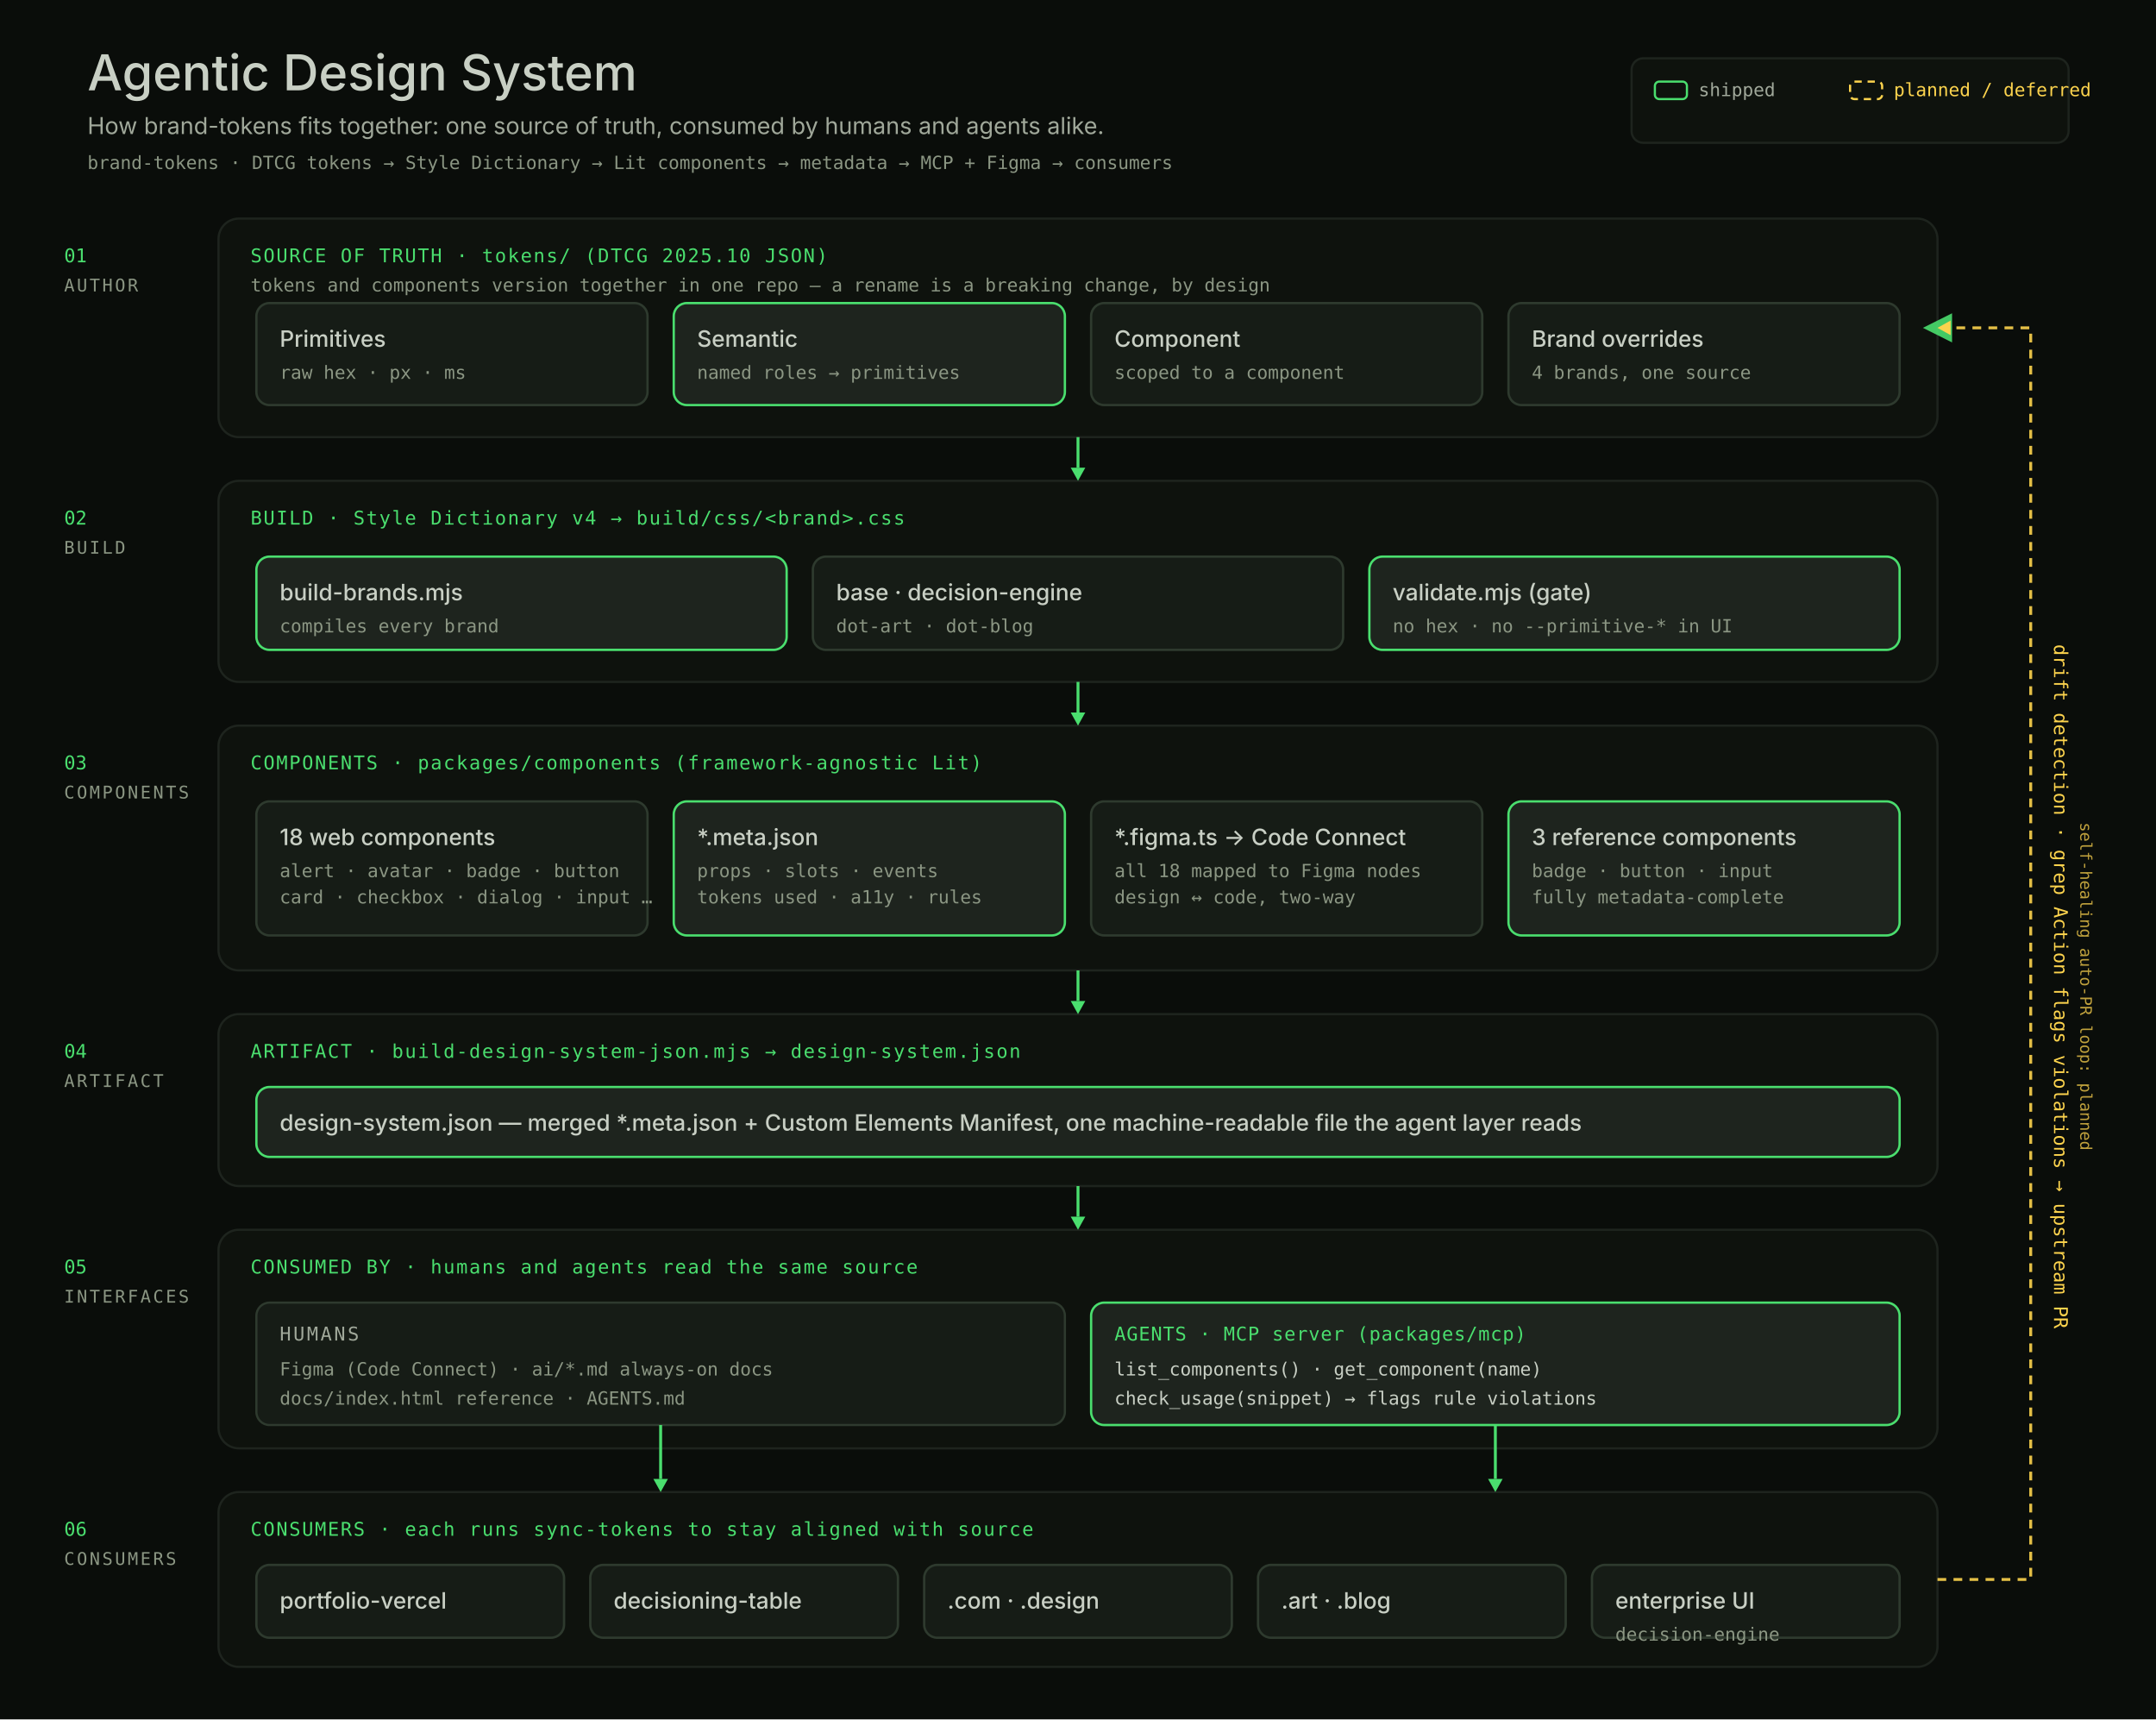
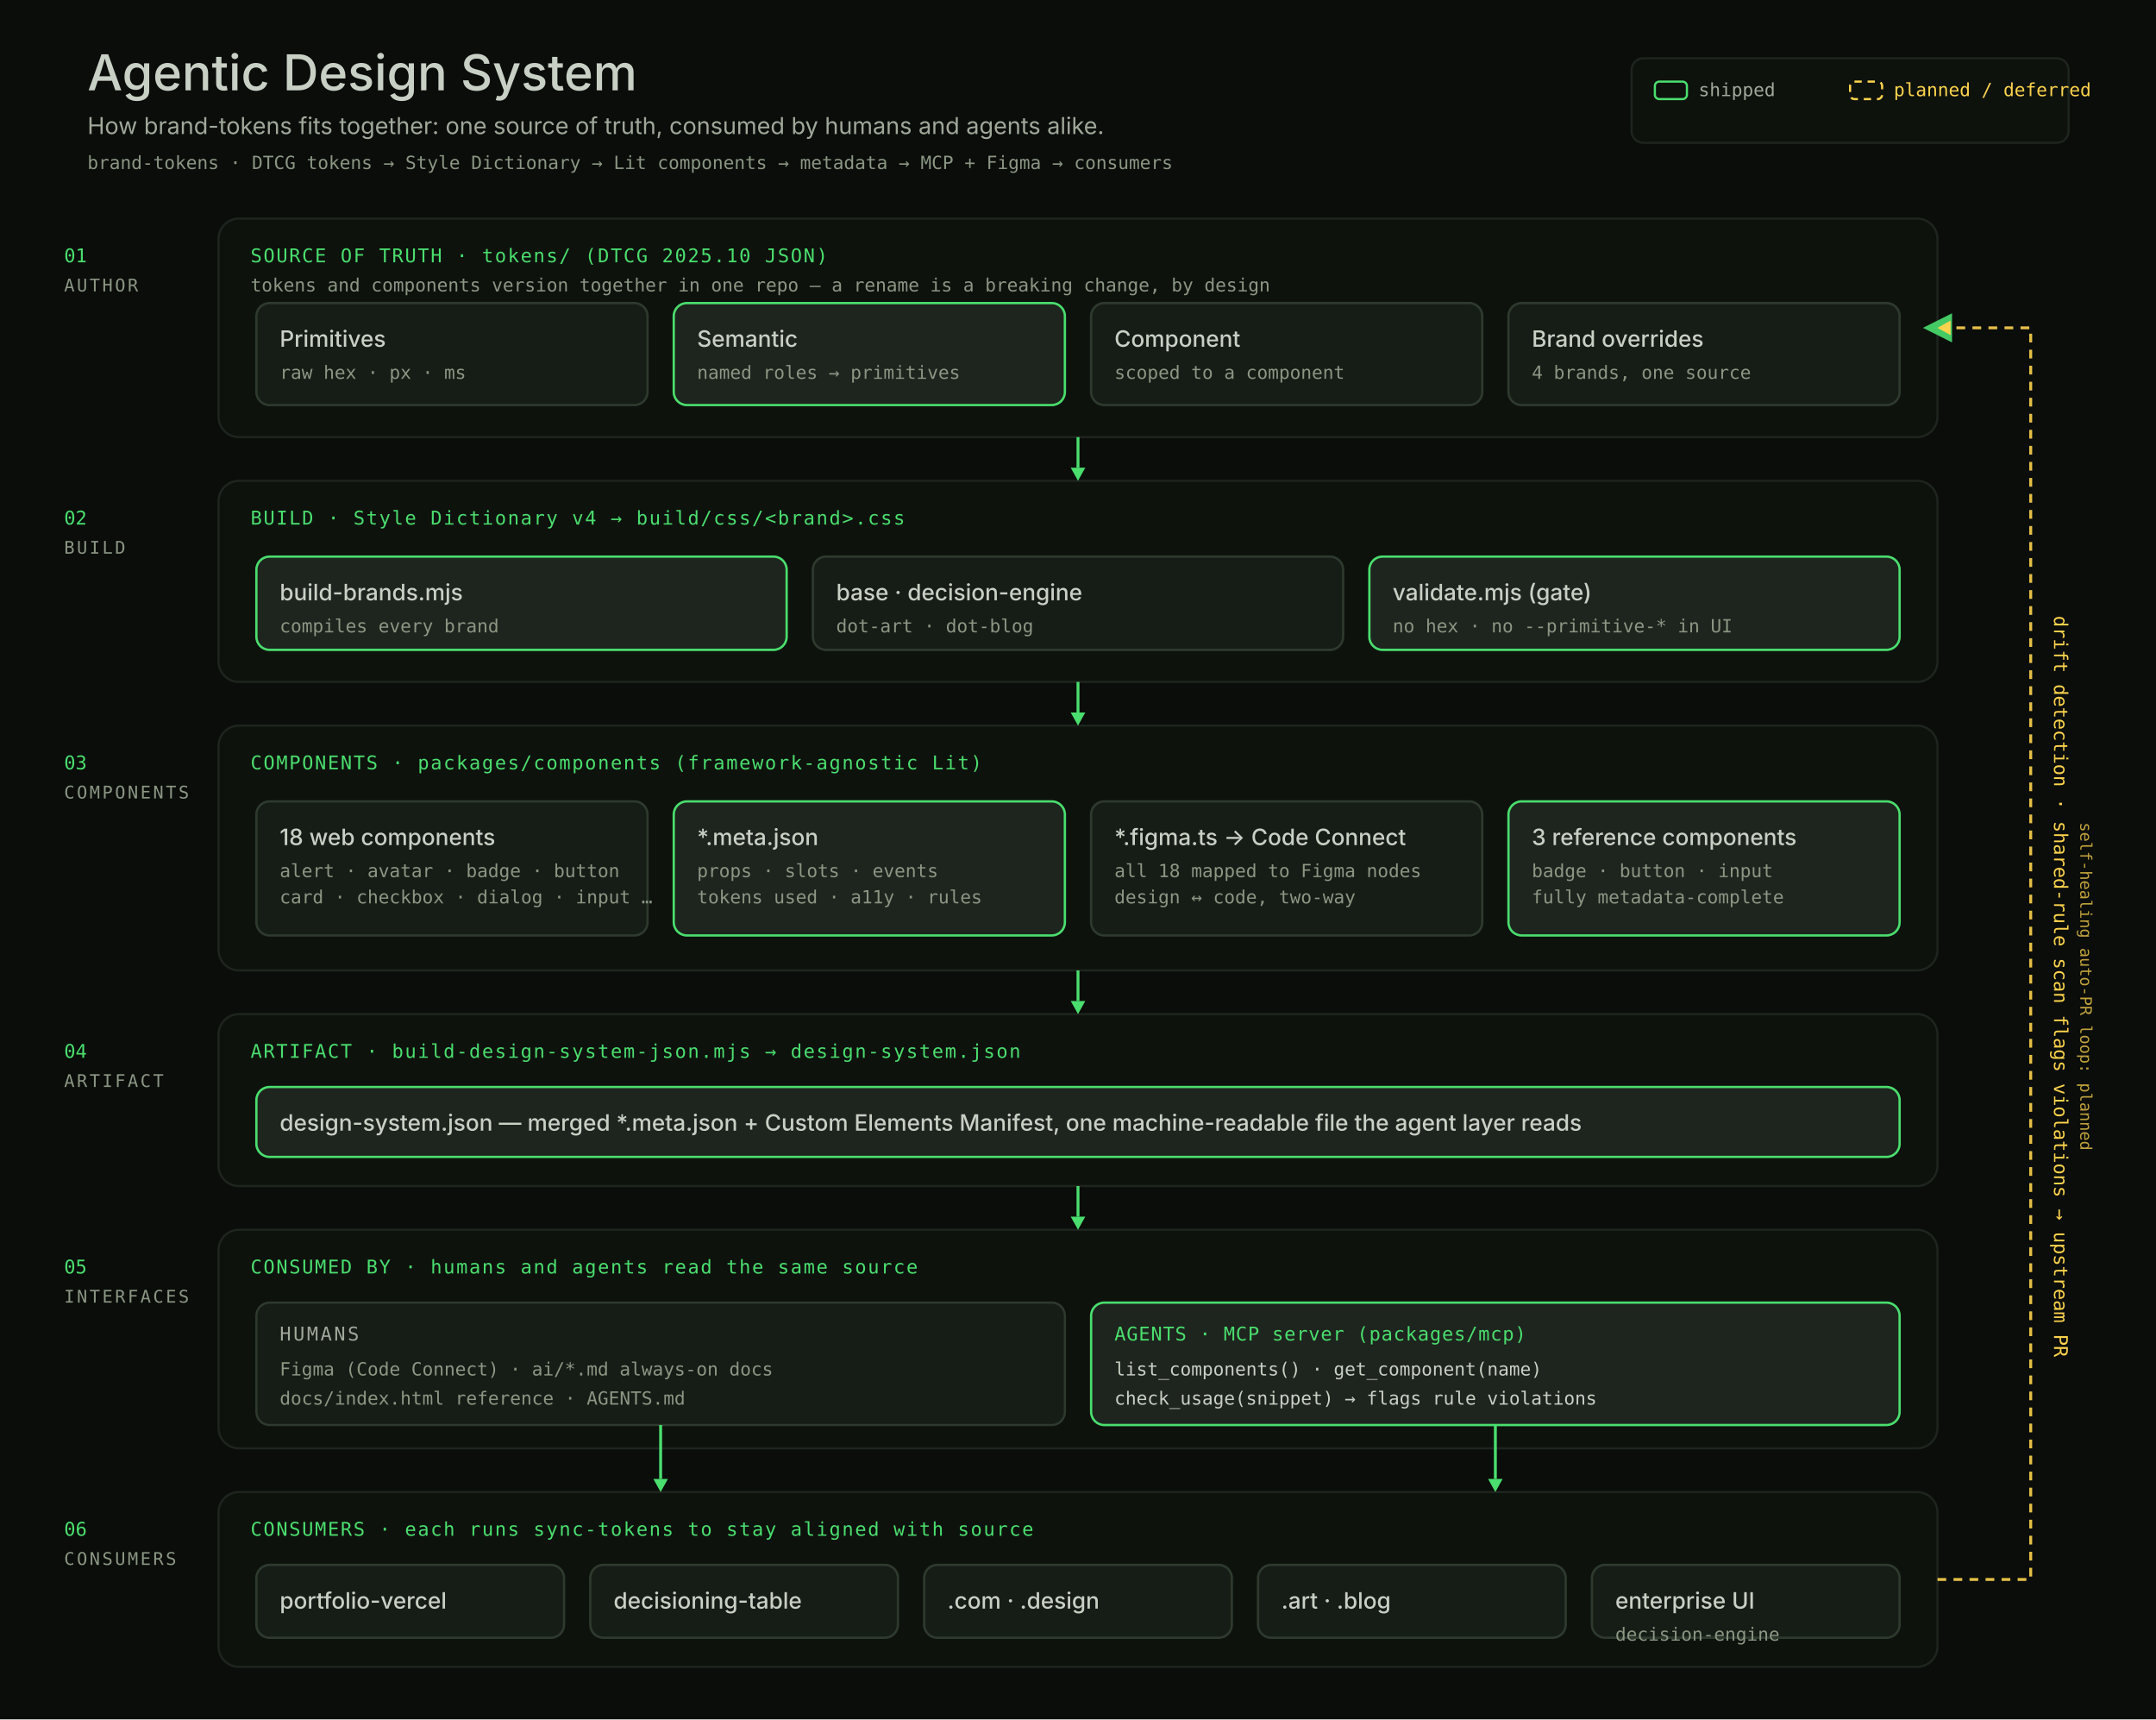
<svg xmlns="http://www.w3.org/2000/svg" width="1480" height="1180" viewBox="0 0 1480 1180" font-family="'Space Grotesk','Inter',system-ui,sans-serif">
  <defs>
    <linearGradient id="spine" x1="0" y1="0" x2="0" y2="1">
      <stop offset="0" stop-color="#4ADE6E" stop-opacity="0.9" />
      <stop offset="1" stop-color="#4ADE6E" stop-opacity="0.35" />
    </linearGradient>
    <marker id="ah" markerWidth="10" markerHeight="10" refX="5" refY="5" orient="auto">
      <path d="M0,0 L10,5 L0,10 Z" fill="#4ADE6E" />
    </marker>
  </defs>
  <rect width="1480" height="1180" fill="#0A0D0A" />
  <text x="60" y="62" font-family="'Space Grotesk','Inter',system-ui,sans-serif" font-size="34" font-weight="500" fill="#C8CFC4" text-anchor="start" opacity="1.0">Agentic Design System</text>
  <text x="60" y="92" font-family="'Space Grotesk','Inter',system-ui,sans-serif" font-size="16" font-weight="400" fill="#A0A89A" text-anchor="start" opacity="1.0">How brand-tokens fits together: one source of truth, consumed by humans and agents alike.</text>
  <text x="60" y="116" font-family="'JetBrains Mono','SFMono-Regular',ui-monospace,Menlo,monospace" font-size="12.5" font-weight="400" fill="#8B9683" text-anchor="start" opacity="1.0">brand-tokens  ·  DTCG tokens → Style Dictionary → Lit components → metadata → MCP + Figma → consumers</text>
  <rect x="1120" y="40" width="300" height="58" rx="8" fill="#0E120D" stroke="#1E241E" stroke-width="1.5" opacity="1.0" />
  <rect x="1136" y="56" width="22" height="12" rx="3" fill="none" stroke="#4ADE6E" stroke-width="1.5" />
  <text x="1166" y="66" font-family="'JetBrains Mono','SFMono-Regular',ui-monospace,Menlo,monospace" font-size="12.5" font-weight="400" fill="#A0A89A" text-anchor="start" opacity="1.0">shipped</text>
  <rect x="1270" y="56" width="22" height="12" rx="3" fill="none" stroke="#FCD34D" stroke-width="1.5" stroke-dasharray="5 4" />
  <text x="1300" y="66" font-family="'JetBrains Mono','SFMono-Regular',ui-monospace,Menlo,monospace" font-size="12.5" font-weight="400" fill="#FCD34D" text-anchor="start" opacity="1.0">planned / deferred</text>
  <text x="44" y="180" font-family="'JetBrains Mono','SFMono-Regular',ui-monospace,Menlo,monospace" font-size="13" font-weight="500" fill="#4ADE6E" text-anchor="start" opacity="1.0">01</text>
  <text x="44" y="200" font-family="'JetBrains Mono','SFMono-Regular',ui-monospace,Menlo,monospace" font-size="12" font-weight="400" fill="#8B9683" text-anchor="start" letter-spacing="1.5" opacity="1.0">AUTHOR</text>
  <rect x="150" y="150" width="1180" height="150" rx="14" fill="#0E120D" stroke="#1E241E" stroke-width="1.5" opacity="1.0" />
  <text x="172" y="180" font-family="'JetBrains Mono','SFMono-Regular',ui-monospace,Menlo,monospace" font-size="13" font-weight="500" fill="#4ADE6E" text-anchor="start" letter-spacing="1" opacity="1.0">SOURCE OF TRUTH  ·  tokens/  (DTCG 2025.10 JSON)</text>
  <text x="172" y="200" font-family="'JetBrains Mono','SFMono-Regular',ui-monospace,Menlo,monospace" font-size="12.5" font-weight="400" fill="#8B9683" text-anchor="start" opacity="1.0">tokens and components version together in one repo — a rename is a breaking change, by design</text>
  <rect x="176" y="208" width="268.5" height="70" rx="9" fill="#161C16" stroke="#2E3A2E" stroke-width="1.6" opacity="1.0" />
  <text x="192" y="238" font-family="'Space Grotesk','Inter',system-ui,sans-serif" font-size="15.5" font-weight="500" fill="#C8CFC4" text-anchor="start" opacity="1.0">Primitives</text>
  <text x="192" y="260" font-family="'JetBrains Mono','SFMono-Regular',ui-monospace,Menlo,monospace" font-size="12.5" font-weight="400" fill="#8B9683" text-anchor="start" opacity="1.0">raw hex · px · ms</text>
  <rect x="462.5" y="208" width="268.5" height="70" rx="9" fill="#1E241E" stroke="#4ADE6E" stroke-width="1.6" opacity="1.0" />
  <text x="478.5" y="238" font-family="'Space Grotesk','Inter',system-ui,sans-serif" font-size="15.5" font-weight="500" fill="#C8CFC4" text-anchor="start" opacity="1.0">Semantic</text>
  <text x="478.5" y="260" font-family="'JetBrains Mono','SFMono-Regular',ui-monospace,Menlo,monospace" font-size="12.5" font-weight="400" fill="#8B9683" text-anchor="start" opacity="1.0">named roles → primitives</text>
  <rect x="749.0" y="208" width="268.5" height="70" rx="9" fill="#161C16" stroke="#2E3A2E" stroke-width="1.6" opacity="1.0" />
  <text x="765.0" y="238" font-family="'Space Grotesk','Inter',system-ui,sans-serif" font-size="15.5" font-weight="500" fill="#C8CFC4" text-anchor="start" opacity="1.0">Component</text>
  <text x="765.0" y="260" font-family="'JetBrains Mono','SFMono-Regular',ui-monospace,Menlo,monospace" font-size="12.5" font-weight="400" fill="#8B9683" text-anchor="start" opacity="1.0">scoped to a component</text>
  <rect x="1035.5" y="208" width="268.5" height="70" rx="9" fill="#161C16" stroke="#2E3A2E" stroke-width="1.6" opacity="1.0" />
  <text x="1051.5" y="238" font-family="'Space Grotesk','Inter',system-ui,sans-serif" font-size="15.5" font-weight="500" fill="#C8CFC4" text-anchor="start" opacity="1.0">Brand overrides</text>
  <text x="1051.5" y="260" font-family="'JetBrains Mono','SFMono-Regular',ui-monospace,Menlo,monospace" font-size="12.5" font-weight="400" fill="#8B9683" text-anchor="start" opacity="1.0">4 brands, one source</text>
  <text x="44" y="360" font-family="'JetBrains Mono','SFMono-Regular',ui-monospace,Menlo,monospace" font-size="13" font-weight="500" fill="#4ADE6E" text-anchor="start" opacity="1.0">02</text>
  <text x="44" y="380" font-family="'JetBrains Mono','SFMono-Regular',ui-monospace,Menlo,monospace" font-size="12" font-weight="400" fill="#8B9683" text-anchor="start" letter-spacing="1.5" opacity="1.0">BUILD</text>
  <rect x="150" y="330" width="1180" height="138" rx="14" fill="#0E120D" stroke="#1E241E" stroke-width="1.5" opacity="1.0" />
  <text x="172" y="360" font-family="'JetBrains Mono','SFMono-Regular',ui-monospace,Menlo,monospace" font-size="13" font-weight="500" fill="#4ADE6E" text-anchor="start" letter-spacing="1" opacity="1.0">BUILD  ·  Style Dictionary v4  →  build/css/&lt;brand&gt;.css</text>
  <rect x="176" y="382" width="364.0" height="64" rx="9" fill="#1E241E" stroke="#4ADE6E" stroke-width="1.6" opacity="1.0" />
  <text x="192" y="412" font-family="'Space Grotesk','Inter',system-ui,sans-serif" font-size="15.5" font-weight="500" fill="#C8CFC4" text-anchor="start" opacity="1.0">build-brands.mjs</text>
  <text x="192" y="434" font-family="'JetBrains Mono','SFMono-Regular',ui-monospace,Menlo,monospace" font-size="12.5" font-weight="400" fill="#8B9683" text-anchor="start" opacity="1.0">compiles every brand</text>
  <rect x="558.0" y="382" width="364.0" height="64" rx="9" fill="#161C16" stroke="#2E3A2E" stroke-width="1.6" opacity="1.0" />
  <text x="574.0" y="412" font-family="'Space Grotesk','Inter',system-ui,sans-serif" font-size="15.5" font-weight="500" fill="#C8CFC4" text-anchor="start" opacity="1.0">base · decision-engine</text>
  <text x="574.0" y="434" font-family="'JetBrains Mono','SFMono-Regular',ui-monospace,Menlo,monospace" font-size="12.5" font-weight="400" fill="#8B9683" text-anchor="start" opacity="1.0">dot-art · dot-blog</text>
  <rect x="940.0" y="382" width="364.0" height="64" rx="9" fill="#1E241E" stroke="#4ADE6E" stroke-width="1.6" opacity="1.0" />
  <text x="956.0" y="412" font-family="'Space Grotesk','Inter',system-ui,sans-serif" font-size="15.5" font-weight="500" fill="#C8CFC4" text-anchor="start" opacity="1.0">validate.mjs (gate)</text>
  <text x="956.0" y="434" font-family="'JetBrains Mono','SFMono-Regular',ui-monospace,Menlo,monospace" font-size="12.5" font-weight="400" fill="#8B9683" text-anchor="start" opacity="1.0">no hex · no --primitive-* in UI</text>
  <text x="44" y="528" font-family="'JetBrains Mono','SFMono-Regular',ui-monospace,Menlo,monospace" font-size="13" font-weight="500" fill="#4ADE6E" text-anchor="start" opacity="1.0">03</text>
  <text x="44" y="548" font-family="'JetBrains Mono','SFMono-Regular',ui-monospace,Menlo,monospace" font-size="12" font-weight="400" fill="#8B9683" text-anchor="start" letter-spacing="1.5" opacity="1.0">COMPONENTS</text>
  <rect x="150" y="498" width="1180" height="168" rx="14" fill="#0E120D" stroke="#1E241E" stroke-width="1.5" opacity="1.0" />
  <text x="172" y="528" font-family="'JetBrains Mono','SFMono-Regular',ui-monospace,Menlo,monospace" font-size="13" font-weight="500" fill="#4ADE6E" text-anchor="start" letter-spacing="1" opacity="1.0">COMPONENTS  ·  packages/components  (framework-agnostic Lit)</text>
  <rect x="176" y="550" width="268.5" height="92" rx="9" fill="#161C16" stroke="#2E3A2E" stroke-width="1.6" opacity="1.0" />
  <text x="192" y="580" font-family="'Space Grotesk','Inter',system-ui,sans-serif" font-size="15.5" font-weight="500" fill="#C8CFC4" text-anchor="start" opacity="1.0">18 web components</text>
  <text x="192" y="602" font-family="'JetBrains Mono','SFMono-Regular',ui-monospace,Menlo,monospace" font-size="12.5" font-weight="400" fill="#8B9683" text-anchor="start" opacity="1.0">alert · avatar · badge · button</text>
  <text x="192" y="620" font-family="'JetBrains Mono','SFMono-Regular',ui-monospace,Menlo,monospace" font-size="12.5" font-weight="400" fill="#8B9683" text-anchor="start" opacity="1.0">card · checkbox · dialog · input …</text>
  <rect x="462.5" y="550" width="268.5" height="92" rx="9" fill="#1E241E" stroke="#4ADE6E" stroke-width="1.6" opacity="1.0" />
  <text x="478.5" y="580" font-family="'Space Grotesk','Inter',system-ui,sans-serif" font-size="15.5" font-weight="500" fill="#C8CFC4" text-anchor="start" opacity="1.0">*.meta.json</text>
  <text x="478.5" y="602" font-family="'JetBrains Mono','SFMono-Regular',ui-monospace,Menlo,monospace" font-size="12.5" font-weight="400" fill="#8B9683" text-anchor="start" opacity="1.0">props · slots · events</text>
  <text x="478.5" y="620" font-family="'JetBrains Mono','SFMono-Regular',ui-monospace,Menlo,monospace" font-size="12.5" font-weight="400" fill="#8B9683" text-anchor="start" opacity="1.0">tokens used · a11y · rules</text>
  <rect x="749.0" y="550" width="268.5" height="92" rx="9" fill="#161C16" stroke="#2E3A2E" stroke-width="1.6" opacity="1.0" />
  <text x="765.0" y="580" font-family="'Space Grotesk','Inter',system-ui,sans-serif" font-size="15.5" font-weight="500" fill="#C8CFC4" text-anchor="start" opacity="1.0">*.figma.ts → Code Connect</text>
  <text x="765.0" y="602" font-family="'JetBrains Mono','SFMono-Regular',ui-monospace,Menlo,monospace" font-size="12.5" font-weight="400" fill="#8B9683" text-anchor="start" opacity="1.0">all 18 mapped to Figma nodes</text>
  <text x="765.0" y="620" font-family="'JetBrains Mono','SFMono-Regular',ui-monospace,Menlo,monospace" font-size="12.5" font-weight="400" fill="#8B9683" text-anchor="start" opacity="1.0">design ↔ code, two-way</text>
  <rect x="1035.5" y="550" width="268.5" height="92" rx="9" fill="#1E241E" stroke="#4ADE6E" stroke-width="1.6" opacity="1.0" />
  <text x="1051.5" y="580" font-family="'Space Grotesk','Inter',system-ui,sans-serif" font-size="15.5" font-weight="500" fill="#C8CFC4" text-anchor="start" opacity="1.0">3 reference components</text>
  <text x="1051.5" y="602" font-family="'JetBrains Mono','SFMono-Regular',ui-monospace,Menlo,monospace" font-size="12.5" font-weight="400" fill="#8B9683" text-anchor="start" opacity="1.0">badge · button · input</text>
  <text x="1051.5" y="620" font-family="'JetBrains Mono','SFMono-Regular',ui-monospace,Menlo,monospace" font-size="12.5" font-weight="400" fill="#8B9683" text-anchor="start" opacity="1.0">fully metadata-complete</text>
  <text x="44" y="726" font-family="'JetBrains Mono','SFMono-Regular',ui-monospace,Menlo,monospace" font-size="13" font-weight="500" fill="#4ADE6E" text-anchor="start" opacity="1.0">04</text>
  <text x="44" y="746" font-family="'JetBrains Mono','SFMono-Regular',ui-monospace,Menlo,monospace" font-size="12" font-weight="400" fill="#8B9683" text-anchor="start" letter-spacing="1.5" opacity="1.0">ARTIFACT</text>
  <rect x="150" y="696" width="1180" height="118" rx="14" fill="#0E120D" stroke="#1E241E" stroke-width="1.5" opacity="1.0" />
  <text x="172" y="726" font-family="'JetBrains Mono','SFMono-Regular',ui-monospace,Menlo,monospace" font-size="13" font-weight="500" fill="#4ADE6E" text-anchor="start" letter-spacing="1" opacity="1.0">ARTIFACT  ·  build-design-system-json.mjs  →  design-system.json</text>
  <rect x="176" y="746" width="1128.0" height="48" rx="9" fill="#1E241E" stroke="#4ADE6E" stroke-width="1.6" opacity="1.0" />
  <text x="192" y="776" font-family="'Space Grotesk','Inter',system-ui,sans-serif" font-size="15.5" font-weight="500" fill="#C8CFC4" text-anchor="start" opacity="1.0">design-system.json — merged *.meta.json + Custom Elements Manifest, one machine-readable file the agent layer reads</text>
  <text x="44" y="874" font-family="'JetBrains Mono','SFMono-Regular',ui-monospace,Menlo,monospace" font-size="13" font-weight="500" fill="#4ADE6E" text-anchor="start" opacity="1.0">05</text>
  <text x="44" y="894" font-family="'JetBrains Mono','SFMono-Regular',ui-monospace,Menlo,monospace" font-size="12" font-weight="400" fill="#8B9683" text-anchor="start" letter-spacing="1.5" opacity="1.0">INTERFACES</text>
  <rect x="150" y="844" width="1180" height="150" rx="14" fill="#0E120D" stroke="#1E241E" stroke-width="1.5" opacity="1.0" />
  <text x="172" y="874" font-family="'JetBrains Mono','SFMono-Regular',ui-monospace,Menlo,monospace" font-size="13" font-weight="500" fill="#4ADE6E" text-anchor="start" letter-spacing="1" opacity="1.0">CONSUMED BY  ·  humans and agents read the same source</text>
  <rect x="176" y="894" width="555.0" height="84" rx="9" fill="#161C16" stroke="#2E3A2E" stroke-width="1.5" opacity="1.0" />
  <text x="192" y="920" font-family="'JetBrains Mono','SFMono-Regular',ui-monospace,Menlo,monospace" font-size="13" font-weight="500" fill="#A0A89A" text-anchor="start" letter-spacing="1.5" opacity="1.0">HUMANS</text>
  <text x="192" y="944" font-family="'JetBrains Mono','SFMono-Regular',ui-monospace,Menlo,monospace" font-size="12.5" font-weight="400" fill="#8B9683" text-anchor="start" opacity="1.0">Figma (Code Connect) · ai/*.md always-on docs</text>
  <text x="192" y="964" font-family="'JetBrains Mono','SFMono-Regular',ui-monospace,Menlo,monospace" font-size="12.5" font-weight="400" fill="#8B9683" text-anchor="start" opacity="1.0">docs/index.html reference · AGENTS.md</text>
  <rect x="749.0" y="894" width="555.0" height="84" rx="9" fill="#1E241E" stroke="#4ADE6E" stroke-width="1.6" opacity="1.0" />
  <text x="765.0" y="920" font-family="'JetBrains Mono','SFMono-Regular',ui-monospace,Menlo,monospace" font-size="13" font-weight="500" fill="#4ADE6E" text-anchor="start" letter-spacing="0.5" opacity="1.0">AGENTS  ·  MCP server (packages/mcp)</text>
  <text x="765.0" y="944" font-family="'JetBrains Mono','SFMono-Regular',ui-monospace,Menlo,monospace" font-size="12.5" font-weight="400" fill="#C8CFC4" text-anchor="start" opacity="1.0">list_components()  ·  get_component(name)</text>
  <text x="765.0" y="964" font-family="'JetBrains Mono','SFMono-Regular',ui-monospace,Menlo,monospace" font-size="12.5" font-weight="400" fill="#C8CFC4" text-anchor="start" opacity="1.0">check_usage(snippet) → flags rule violations</text>
  <text x="44" y="1054" font-family="'JetBrains Mono','SFMono-Regular',ui-monospace,Menlo,monospace" font-size="13" font-weight="500" fill="#4ADE6E" text-anchor="start" opacity="1.0">06</text>
  <text x="44" y="1074" font-family="'JetBrains Mono','SFMono-Regular',ui-monospace,Menlo,monospace" font-size="12" font-weight="400" fill="#8B9683" text-anchor="start" letter-spacing="1.5" opacity="1.0">CONSUMERS</text>
  <rect x="150" y="1024" width="1180" height="120" rx="14" fill="#0E120D" stroke="#1E241E" stroke-width="1.5" opacity="1.0" />
  <text x="172" y="1054" font-family="'JetBrains Mono','SFMono-Regular',ui-monospace,Menlo,monospace" font-size="13" font-weight="500" fill="#4ADE6E" text-anchor="start" letter-spacing="1" opacity="1.0">CONSUMERS  ·  each runs sync-tokens to stay aligned with source</text>
  <rect x="176" y="1074" width="211.2" height="50" rx="9" fill="#161C16" stroke="#2E3A2E" stroke-width="1.6" opacity="1.0" />
  <text x="192" y="1104" font-family="'Space Grotesk','Inter',system-ui,sans-serif" font-size="15.5" font-weight="500" fill="#C8CFC4" text-anchor="start" opacity="1.0">portfolio-vercel</text>
  <rect x="405.2" y="1074" width="211.2" height="50" rx="9" fill="#161C16" stroke="#2E3A2E" stroke-width="1.6" opacity="1.0" />
  <text x="421.2" y="1104" font-family="'Space Grotesk','Inter',system-ui,sans-serif" font-size="15.5" font-weight="500" fill="#C8CFC4" text-anchor="start" opacity="1.0">decisioning-table</text>
  <rect x="634.4" y="1074" width="211.2" height="50" rx="9" fill="#161C16" stroke="#2E3A2E" stroke-width="1.6" opacity="1.0" />
  <text x="650.4" y="1104" font-family="'Space Grotesk','Inter',system-ui,sans-serif" font-size="15.5" font-weight="500" fill="#C8CFC4" text-anchor="start" opacity="1.0">.com · .design</text>
  <rect x="863.6" y="1074" width="211.2" height="50" rx="9" fill="#161C16" stroke="#2E3A2E" stroke-width="1.6" opacity="1.0" />
  <text x="879.6" y="1104" font-family="'Space Grotesk','Inter',system-ui,sans-serif" font-size="15.5" font-weight="500" fill="#C8CFC4" text-anchor="start" opacity="1.0">.art · .blog</text>
  <rect x="1092.8" y="1074" width="211.2" height="50" rx="9" fill="#161C16" stroke="#2E3A2E" stroke-width="1.6" opacity="1.0" />
  <text x="1108.8" y="1104" font-family="'Space Grotesk','Inter',system-ui,sans-serif" font-size="15.5" font-weight="500" fill="#C8CFC4" text-anchor="start" opacity="1.0">enterprise UI</text>
  <text x="1108.8" y="1126" font-family="'JetBrains Mono','SFMono-Regular',ui-monospace,Menlo,monospace" font-size="12.5" font-weight="400" fill="#8B9683" text-anchor="start" opacity="1.0">decision-engine</text>
  <line x1="740.0" y1="300" x2="740.0" y2="321" stroke="#4ADE6E" stroke-width="2" />
  <path d="M735.0,321 L745.0,321 L740.0,330 Z" fill="#4ADE6E" />
  <line x1="740.0" y1="468" x2="740.0" y2="489" stroke="#4ADE6E" stroke-width="2" />
  <path d="M735.0,489 L745.0,489 L740.0,498 Z" fill="#4ADE6E" />
  <line x1="740.0" y1="666" x2="740.0" y2="687" stroke="#4ADE6E" stroke-width="2" />
  <path d="M735.0,687 L745.0,687 L740.0,696 Z" fill="#4ADE6E" />
  <line x1="740.0" y1="814" x2="740.0" y2="835" stroke="#4ADE6E" stroke-width="2" />
  <path d="M735.0,835 L745.0,835 L740.0,844 Z" fill="#4ADE6E" />
  <line x1="453.5" y1="978" x2="453.5" y2="1015" stroke="#4ADE6E" stroke-width="2" />
  <path d="M448.5,1015 L458.5,1015 L453.5,1024 Z" fill="#4ADE6E" />
  <line x1="1026.5" y1="978" x2="1026.5" y2="1015" stroke="#4ADE6E" stroke-width="2" />
  <path d="M1021.5,1015 L1031.5,1015 L1026.5,1024 Z" fill="#4ADE6E" />
  <path d="M1330,1084.0 H1394 V225.0 H1330" fill="none" stroke="#FCD34D" stroke-width="2" stroke-dasharray="6 5" marker-end="url(#ah)" opacity="0.9" />
  <path d="M1339,220.0 L1330,225.0 L1339,230.0 Z" fill="#FCD34D" />
-   <text x="1410" y="677.0" font-family="'JetBrains Mono','SFMono-Regular',ui-monospace,Menlo,monospace" font-size="13" fill="#FCD34D" text-anchor="middle" transform="rotate(90 1410 677.0)">drift detection · grep Action flags violations → upstream PR</text>
+   <text x="1410" y="677.0" font-family="'JetBrains Mono','SFMono-Regular',ui-monospace,Menlo,monospace" font-size="13" fill="#FCD34D" text-anchor="middle" transform="rotate(90 1410 677.0)">drift detection · shared-rule scan flags violations → upstream PR</text>
  <text x="1428" y="677.0" font-family="'JetBrains Mono','SFMono-Regular',ui-monospace,Menlo,monospace" font-size="11" fill="#FCD34D" opacity="0.75" text-anchor="middle" transform="rotate(90 1428 677.0)">self-healing auto-PR loop: planned</text>
</svg>
